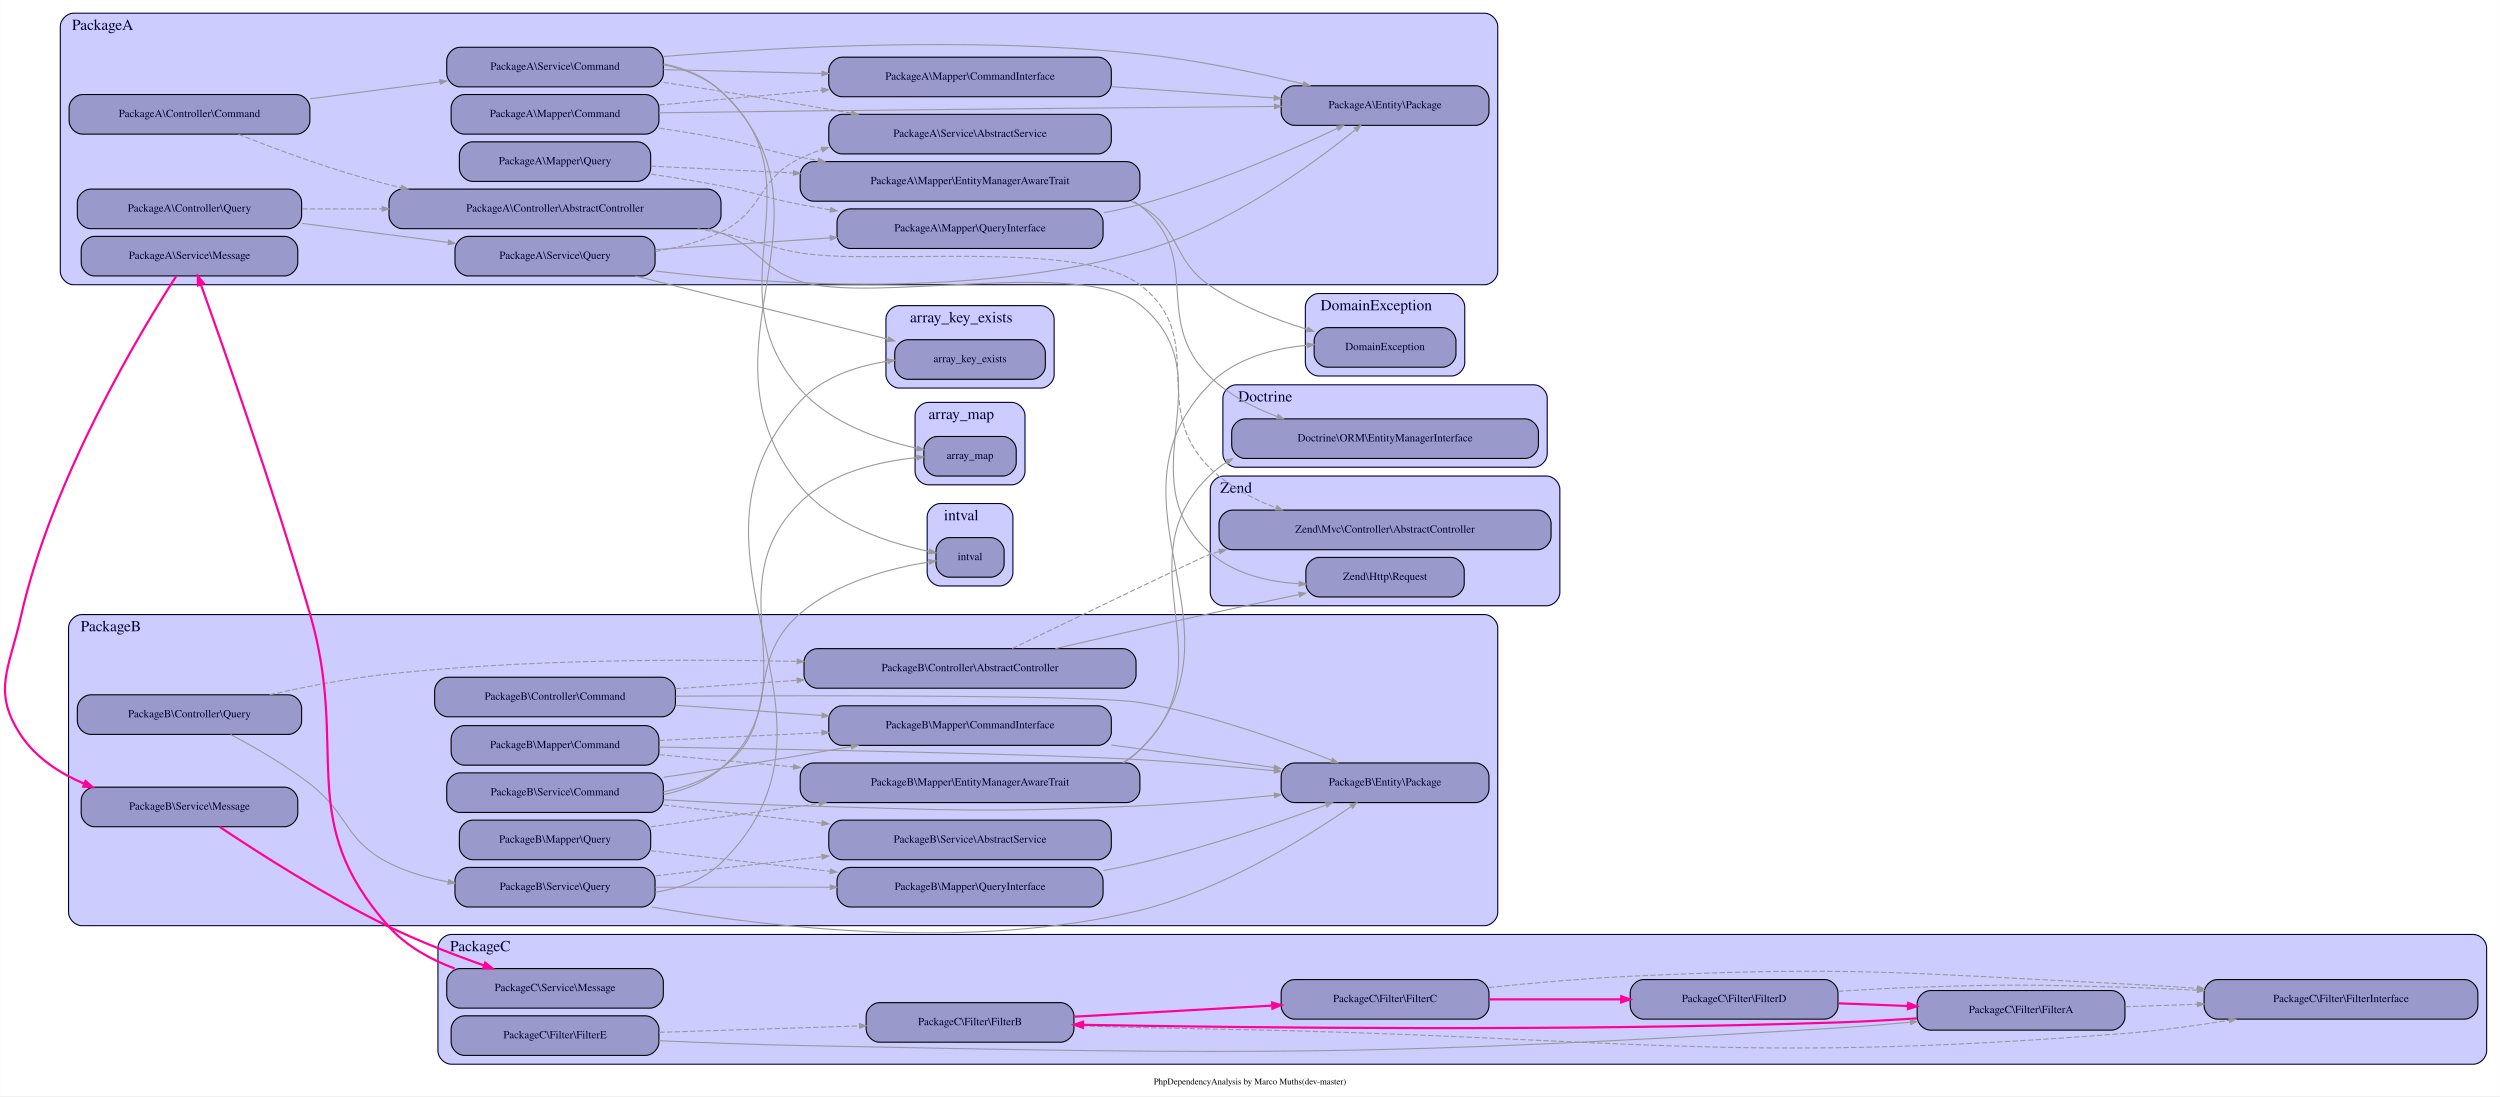
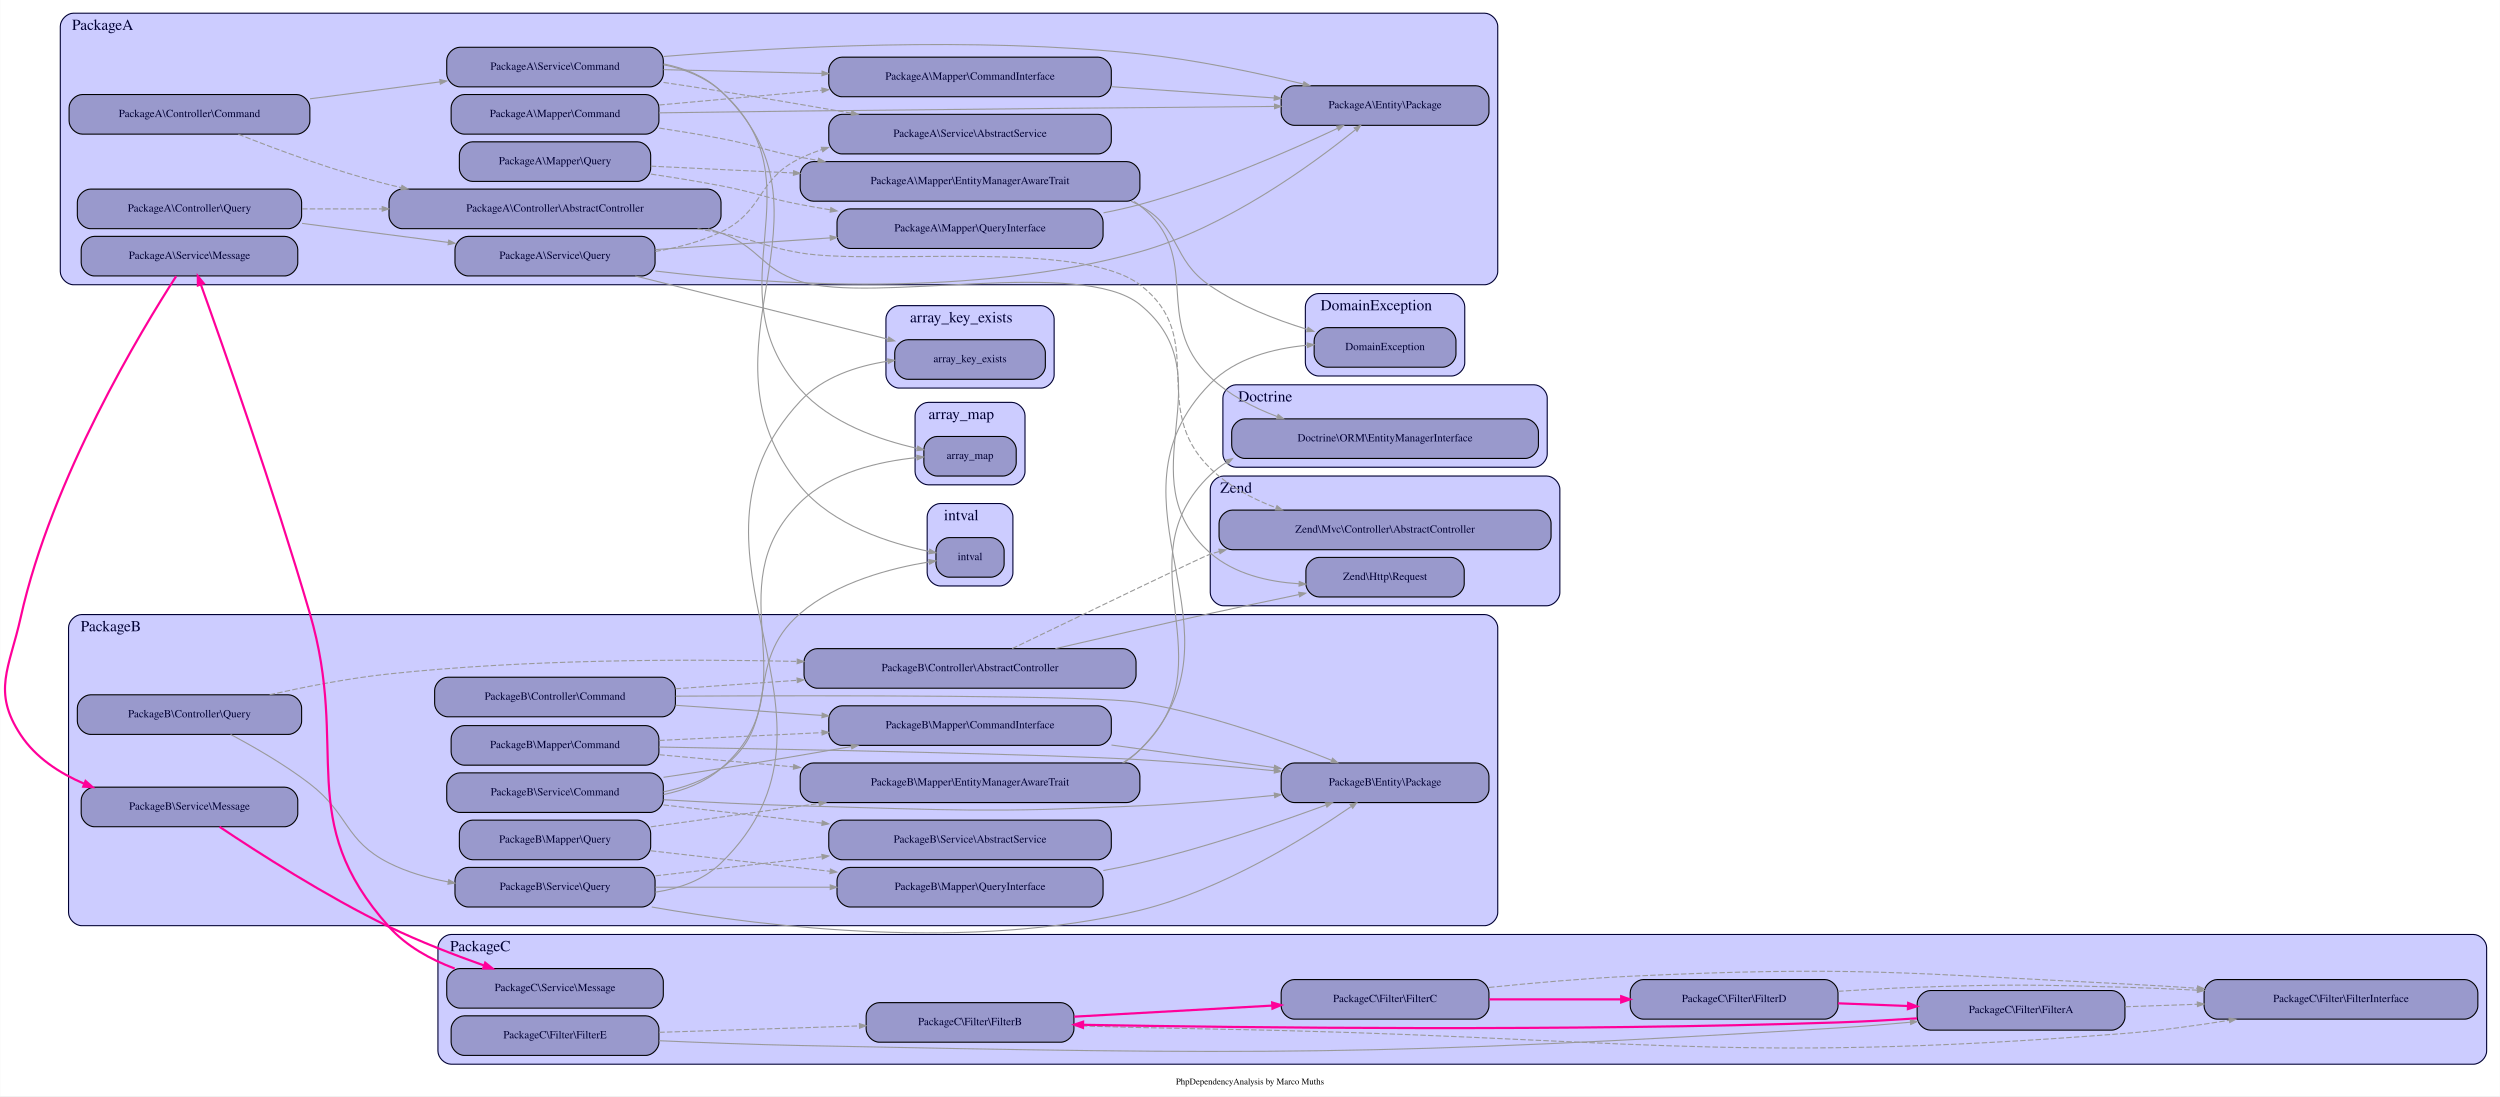
<svg xmlns="http://www.w3.org/2000/svg" width="2274pt" height="997pt" viewBox="0.00 0.00 2273.69 997.00">
  <g id="graph0" class="graph" transform="scale(1 1) rotate(0) translate(4 993)">
    <polygon fill="white" stroke="none" points="-4,4 -4,-993 2269.69,-993 2269.69,4 -4,4" />
-     <text text-anchor="middle" x="1132.84" y="-6.6" font-family="Times,serif" font-size="8.00">PhpDependencyAnalysis by Marco Muths(dev-master)</text>
+     <text text-anchor="middle" x="1132.84" y="-6.6" font-family="Times,serif" font-size="8.00">PhpDependencyAnalysis by Marco Muths</text>
    <g id="clust1" class="cluster">
      <path fill="#ccccff" stroke="#000033" d="M62.689,-734C62.689,-734 1346.19,-734 1346.19,-734 1352.19,-734 1358.19,-740 1358.19,-746 1358.19,-746 1358.19,-969 1358.19,-969 1358.19,-975 1352.19,-981 1346.19,-981 1346.19,-981 62.689,-981 62.689,-981 56.689,-981 50.689,-975 50.689,-969 50.689,-969 50.689,-746 50.689,-746 50.689,-740 56.689,-734 62.689,-734" />
      <text text-anchor="middle" x="89.189" y="-965.8" font-family="Times,serif" font-size="14.00" fill="#000033">PackageA</text>
    </g>
    <g id="clust2" class="cluster">
      <path fill="#ccccff" stroke="#000033" d="M1120.19,-568C1120.19,-568 1391.19,-568 1391.19,-568 1397.19,-568 1403.19,-574 1403.19,-580 1403.19,-580 1403.19,-631 1403.19,-631 1403.19,-637 1397.19,-643 1391.19,-643 1391.19,-643 1120.19,-643 1120.19,-643 1114.19,-643 1108.19,-637 1108.19,-631 1108.19,-631 1108.19,-580 1108.19,-580 1108.19,-574 1114.19,-568 1120.19,-568" />
      <text text-anchor="middle" x="1146.69" y="-627.8" font-family="Times,serif" font-size="14.00" fill="#000033">Doctrine</text>
    </g>
    <g id="clust3" class="cluster">
      <path fill="#ccccff" stroke="#000033" d="M1195.19,-651C1195.19,-651 1316.19,-651 1316.19,-651 1322.19,-651 1328.19,-657 1328.19,-663 1328.19,-663 1328.19,-714 1328.19,-714 1328.19,-720 1322.19,-726 1316.19,-726 1316.19,-726 1195.19,-726 1195.19,-726 1189.19,-726 1183.19,-720 1183.19,-714 1183.19,-714 1183.19,-663 1183.19,-663 1183.19,-657 1189.19,-651 1195.19,-651" />
      <text text-anchor="middle" x="1247.69" y="-710.8" font-family="Times,serif" font-size="14.00" fill="#000033">DomainException</text>
    </g>
    <g id="clust4" class="cluster">
      <path fill="#ccccff" stroke="#000033" d="M1108.69,-442C1108.69,-442 1402.69,-442 1402.69,-442 1408.69,-442 1414.69,-448 1414.69,-454 1414.69,-454 1414.69,-548 1414.69,-548 1414.69,-554 1408.69,-560 1402.69,-560 1402.69,-560 1108.69,-560 1108.69,-560 1102.69,-560 1096.69,-554 1096.69,-548 1096.69,-548 1096.69,-454 1096.69,-454 1096.69,-448 1102.69,-442 1108.69,-442" />
      <text text-anchor="middle" x="1120.19" y="-544.8" font-family="Times,serif" font-size="14.00" fill="#000033">Zend</text>
    </g>
    <g id="clust5" class="cluster">
      <path fill="#ccccff" stroke="#000033" d="M840.189,-552C840.189,-552 916.189,-552 916.189,-552 922.189,-552 928.189,-558 928.189,-564 928.189,-564 928.189,-615 928.189,-615 928.189,-621 922.189,-627 916.189,-627 916.189,-627 840.189,-627 840.189,-627 834.189,-627 828.189,-621 828.189,-615 828.189,-615 828.189,-564 828.189,-564 828.189,-558 834.189,-552 840.189,-552" />
      <text text-anchor="middle" x="870.189" y="-611.8" font-family="Times,serif" font-size="14.00" fill="#000033">array_map</text>
    </g>
    <g id="clust6" class="cluster">
      <path fill="#ccccff" stroke="#000033" d="M851.189,-460C851.189,-460 905.189,-460 905.189,-460 911.189,-460 917.189,-466 917.189,-472 917.189,-472 917.189,-523 917.189,-523 917.189,-529 911.189,-535 905.189,-535 905.189,-535 851.189,-535 851.189,-535 845.189,-535 839.189,-529 839.189,-523 839.189,-523 839.189,-472 839.189,-472 839.189,-466 845.189,-460 851.189,-460" />
      <text text-anchor="middle" x="870.189" y="-519.8" font-family="Times,serif" font-size="14.00" fill="#000033">intval</text>
    </g>
    <g id="clust7" class="cluster">
      <path fill="#ccccff" stroke="#000033" d="M813.689,-640C813.689,-640 942.689,-640 942.689,-640 948.689,-640 954.689,-646 954.689,-652 954.689,-652 954.689,-703 954.689,-703 954.689,-709 948.689,-715 942.689,-715 942.689,-715 813.689,-715 813.689,-715 807.689,-715 801.689,-709 801.689,-703 801.689,-703 801.689,-652 801.689,-652 801.689,-646 807.689,-640 813.689,-640" />
      <text text-anchor="middle" x="870.189" y="-699.8" font-family="Times,serif" font-size="14.00" fill="#000033">array_key_exists</text>
    </g>
    <g id="clust8" class="cluster">
      <path fill="#ccccff" stroke="#000033" d="M70.189,-151C70.189,-151 1346.19,-151 1346.19,-151 1352.19,-151 1358.19,-157 1358.19,-163 1358.19,-163 1358.19,-422 1358.19,-422 1358.19,-428 1352.19,-434 1346.19,-434 1346.19,-434 70.189,-434 70.189,-434 64.189,-434 58.189,-428 58.189,-422 58.189,-422 58.189,-163 58.189,-163 58.189,-157 64.189,-151 70.189,-151" />
      <text text-anchor="middle" x="96.689" y="-418.8" font-family="Times,serif" font-size="14.00" fill="#000033">PackageB</text>
    </g>
    <g id="clust9" class="cluster">
      <path fill="#ccccff" stroke="#000033" d="M406.189,-25C406.189,-25 2245.69,-25 2245.69,-25 2251.69,-25 2257.69,-31 2257.69,-37 2257.69,-37 2257.69,-131 2257.69,-131 2257.69,-137 2251.69,-143 2245.69,-143 2245.69,-143 406.189,-143 406.189,-143 400.189,-143 394.189,-137 394.189,-131 394.189,-131 394.189,-37 394.189,-37 394.189,-31 400.189,-25 406.189,-25" />
      <text text-anchor="middle" x="432.689" y="-127.8" font-family="Times,serif" font-size="14.00" fill="#000033">PackageC</text>
    </g>
    <g id="node1" class="node">
      <path fill="#9999cc" stroke="black" d="M583.189,-907C583.189,-907 418.189,-907 418.189,-907 412.189,-907 406.189,-901 406.189,-895 406.189,-895 406.189,-883 406.189,-883 406.189,-877 412.189,-871 418.189,-871 418.189,-871 583.189,-871 583.189,-871 589.189,-871 595.189,-877 595.189,-883 595.189,-883 595.189,-895 595.189,-895 595.189,-901 589.189,-907 583.189,-907" />
      <text text-anchor="middle" x="500.689" y="-886.5" font-family="Times,serif" font-size="10.00" fill="#000033">PackageA\Mapper\Command</text>
    </g>
    <g id="node2" class="node">
      <path fill="#9999cc" stroke="black" d="M994.689,-941C994.689,-941 761.689,-941 761.689,-941 755.689,-941 749.689,-935 749.689,-929 749.689,-929 749.689,-917 749.689,-917 749.689,-911 755.689,-905 761.689,-905 761.689,-905 994.689,-905 994.689,-905 1000.69,-905 1006.69,-911 1006.69,-917 1006.69,-917 1006.69,-929 1006.69,-929 1006.69,-935 1000.69,-941 994.689,-941" />
      <text text-anchor="middle" x="878.189" y="-920.5" font-family="Times,serif" font-size="10.00" fill="#000033">PackageA\Mapper\CommandInterface</text>
    </g>
    <g id="edge1" class="edge">
      <path fill="none" stroke="#999999" stroke-dasharray="5,2" d="M595.475,-897.492C640.159,-901.538 694.411,-906.45 743.33,-910.88" />
      <polygon fill="#999999" stroke="#999999" points="743.411,-912.995 749.576,-911.445 743.79,-908.813 743.411,-912.995" />
    </g>
    <g id="node3" class="node">
      <path fill="#9999cc" stroke="black" d="M1020.69,-846C1020.69,-846 735.689,-846 735.689,-846 729.689,-846 723.689,-840 723.689,-834 723.689,-834 723.689,-822 723.689,-822 723.689,-816 729.689,-810 735.689,-810 735.689,-810 1020.69,-810 1020.69,-810 1026.69,-810 1032.69,-816 1032.69,-822 1032.69,-822 1032.69,-834 1032.69,-834 1032.69,-840 1026.69,-846 1020.69,-846" />
      <text text-anchor="middle" x="878.189" y="-825.5" font-family="Times,serif" font-size="10.00" fill="#000033">PackageA\Mapper\EntityManagerAwareTrait</text>
    </g>
    <g id="edge2" class="edge">
      <path fill="none" stroke="#999999" stroke-dasharray="5,2" d="M595.517,-876.51C614.177,-873.668 633.592,-870.457 651.689,-867 683.985,-860.831 691.383,-856.116 723.689,-850 729.031,-848.989 734.486,-848 740.002,-847.037" />
      <polygon fill="#999999" stroke="#999999" points="740.452,-849.09 746.009,-846.001 739.739,-844.951 740.452,-849.09" />
    </g>
    <g id="node4" class="node">
      <path fill="#9999cc" stroke="black" d="M1338.19,-915C1338.19,-915 1173.19,-915 1173.19,-915 1167.19,-915 1161.19,-909 1161.19,-903 1161.19,-903 1161.19,-891 1161.19,-891 1161.19,-885 1167.19,-879 1173.19,-879 1173.19,-879 1338.19,-879 1338.19,-879 1344.19,-879 1350.19,-885 1350.19,-891 1350.19,-891 1350.19,-903 1350.19,-903 1350.19,-909 1344.19,-915 1338.19,-915" />
      <text text-anchor="middle" x="1255.69" y="-894.5" font-family="Times,serif" font-size="10.00" fill="#000033">PackageA\Entity\Package</text>
    </g>
    <g id="edge3" class="edge">
      <path fill="none" stroke="#999999" d="M595.394,-890.351C634.982,-890.9 681.581,-891.517 723.689,-892 873.954,-893.723 1048.14,-895.279 1154.87,-896.182" />
      <polygon fill="#999999" stroke="#999999" points="1155.15,-898.284 1161.17,-896.235 1155.18,-894.084 1155.15,-898.284" />
    </g>
    <g id="edge9" class="edge">
      <path fill="none" stroke="#999999" d="M1006.84,-914.161C1055.17,-910.815 1109.43,-907.058 1154.84,-903.914" />
      <polygon fill="#999999" stroke="#999999" points="1155.06,-906.004 1160.9,-903.494 1154.77,-901.814 1155.06,-906.004" />
    </g>
    <g id="node14" class="node">
      <path fill="#9999cc" stroke="black" d="M1383.19,-612C1383.19,-612 1128.19,-612 1128.19,-612 1122.19,-612 1116.19,-606 1116.19,-600 1116.19,-600 1116.19,-588 1116.19,-588 1116.19,-582 1122.19,-576 1128.19,-576 1128.19,-576 1383.19,-576 1383.19,-576 1389.19,-576 1395.19,-582 1395.19,-588 1395.19,-588 1395.19,-600 1395.19,-600 1395.19,-606 1389.19,-612 1383.19,-612" />
      <text text-anchor="middle" x="1255.69" y="-591.5" font-family="Times,serif" font-size="10.00" fill="#000033">Doctrine\ORM\EntityManagerInterface</text>
    </g>
    <g id="edge6" class="edge">
      <path fill="none" stroke="#999999" d="M1027.47,-809.79C1029.25,-808.586 1030.99,-807.324 1032.69,-806 1091.8,-759.939 1042.42,-701.686 1096.69,-650 1113.62,-633.878 1135.48,-622.36 1157.51,-614.144" />
      <polygon fill="#999999" stroke="#999999" points="1158.48,-616.026 1163.41,-612.02 1157.06,-612.074 1158.48,-616.026" />
    </g>
    <g id="node15" class="node">
      <path fill="#9999cc" stroke="black" d="M1308.19,-695C1308.19,-695 1203.19,-695 1203.19,-695 1197.19,-695 1191.19,-689 1191.19,-683 1191.19,-683 1191.19,-671 1191.19,-671 1191.19,-665 1197.19,-659 1203.19,-659 1203.19,-659 1308.19,-659 1308.19,-659 1314.19,-659 1320.19,-665 1320.19,-671 1320.19,-671 1320.19,-683 1320.19,-683 1320.19,-689 1314.19,-695 1308.19,-695" />
      <text text-anchor="middle" x="1255.69" y="-674.5" font-family="Times,serif" font-size="10.00" fill="#000033">DomainException</text>
    </g>
    <g id="edge7" class="edge">
      <path fill="none" stroke="#999999" d="M1024.71,-809.996C1027.42,-808.742 1030.09,-807.411 1032.69,-806 1070.62,-785.44 1060.98,-757.214 1096.69,-733 1123.11,-715.085 1155.9,-702.24 1184.75,-693.411" />
      <polygon fill="#999999" stroke="#999999" points="1185.7,-695.32 1190.84,-691.587 1184.49,-691.296 1185.7,-695.32" />
    </g>
    <g id="node5" class="node">
      <path fill="#9999cc" stroke="black" d="M575.689,-864C575.689,-864 425.689,-864 425.689,-864 419.689,-864 413.689,-858 413.689,-852 413.689,-852 413.689,-840 413.689,-840 413.689,-834 419.689,-828 425.689,-828 425.689,-828 575.689,-828 575.689,-828 581.689,-828 587.689,-834 587.689,-840 587.689,-840 587.689,-852 587.689,-852 587.689,-858 581.689,-864 575.689,-864" />
      <text text-anchor="middle" x="500.689" y="-843.5" font-family="Times,serif" font-size="10.00" fill="#000033">PackageA\Mapper\Query</text>
    </g>
    <g id="edge5" class="edge">
      <path fill="none" stroke="#999999" stroke-dasharray="5,2" d="M587.837,-841.87C626.301,-840.027 672.907,-837.792 717.375,-835.661" />
      <polygon fill="#999999" stroke="#999999" points="717.741,-837.746 723.634,-835.361 717.54,-833.551 717.741,-837.746" />
    </g>
    <g id="node6" class="node">
      <path fill="#9999cc" stroke="black" d="M987.189,-803C987.189,-803 769.189,-803 769.189,-803 763.189,-803 757.189,-797 757.189,-791 757.189,-791 757.189,-779 757.189,-779 757.189,-773 763.189,-767 769.189,-767 769.189,-767 987.189,-767 987.189,-767 993.189,-767 999.189,-773 999.189,-779 999.189,-779 999.189,-791 999.189,-791 999.189,-797 993.189,-803 987.189,-803" />
      <text text-anchor="middle" x="878.189" y="-782.5" font-family="Times,serif" font-size="10.00" fill="#000033">PackageA\Mapper\QueryInterface</text>
    </g>
    <g id="edge4" class="edge">
      <path fill="none" stroke="#999999" stroke-dasharray="5,2" d="M587.967,-834.646C608.883,-831.535 631.136,-827.926 651.689,-824 683.985,-817.831 691.383,-813.116 723.689,-807 732.586,-805.316 741.794,-803.694 751.079,-802.148" />
      <polygon fill="#999999" stroke="#999999" points="751.609,-804.189 757.189,-801.143 750.927,-800.045 751.609,-804.189" />
    </g>
    <g id="edge8" class="edge">
      <path fill="none" stroke="#999999" d="M999.59,-799.399C1010.85,-801.602 1022.03,-804.122 1032.69,-807 1097.38,-824.468 1168.57,-855.595 1212.46,-876.271" />
      <polygon fill="#999999" stroke="#999999" points="1211.62,-878.195 1217.94,-878.864 1213.41,-874.399 1211.62,-878.195" />
    </g>
    <g id="node7" class="node">
      <path fill="#9999cc" stroke="black" d="M265.689,-907C265.689,-907 70.689,-907 70.689,-907 64.689,-907 58.689,-901 58.689,-895 58.689,-895 58.689,-883 58.689,-883 58.689,-877 64.689,-871 70.689,-871 70.689,-871 265.689,-871 265.689,-871 271.689,-871 277.689,-877 277.689,-883 277.689,-883 277.689,-895 277.689,-895 277.689,-901 271.689,-907 265.689,-907" />
      <text text-anchor="middle" x="168.189" y="-886.5" font-family="Times,serif" font-size="10.00" fill="#000033">PackageA\Controller\Command</text>
    </g>
    <g id="node8" class="node">
      <path fill="#9999cc" stroke="black" d="M639.689,-821C639.689,-821 361.689,-821 361.689,-821 355.689,-821 349.689,-815 349.689,-809 349.689,-809 349.689,-797 349.689,-797 349.689,-791 355.689,-785 361.689,-785 361.689,-785 639.689,-785 639.689,-785 645.689,-785 651.689,-791 651.689,-797 651.689,-797 651.689,-809 651.689,-809 651.689,-815 645.689,-821 639.689,-821" />
      <text text-anchor="middle" x="500.689" y="-800.5" font-family="Times,serif" font-size="10.00" fill="#000033">PackageA\Controller\AbstractController</text>
    </g>
    <g id="edge10" class="edge">
      <path fill="none" stroke="#999999" stroke-dasharray="5,2" d="M212.593,-870.911C248.707,-856.52 301.768,-836.889 349.689,-825 353.377,-824.085 357.127,-823.203 360.918,-822.354" />
      <polygon fill="#999999" stroke="#999999" points="361.495,-824.377 366.909,-821.046 360.599,-820.274 361.495,-824.377" />
    </g>
    <g id="node9" class="node">
      <path fill="#9999cc" stroke="black" d="M587.189,-950C587.189,-950 414.189,-950 414.189,-950 408.189,-950 402.189,-944 402.189,-938 402.189,-938 402.189,-926 402.189,-926 402.189,-920 408.189,-914 414.189,-914 414.189,-914 587.189,-914 587.189,-914 593.189,-914 599.189,-920 599.189,-926 599.189,-926 599.189,-938 599.189,-938 599.189,-944 593.189,-950 587.189,-950" />
      <text text-anchor="middle" x="500.689" y="-929.5" font-family="Times,serif" font-size="10.00" fill="#000033">PackageA\Service\Command</text>
    </g>
    <g id="edge11" class="edge">
      <path fill="none" stroke="#999999" d="M277.865,-903.139C315.904,-908.088 358.491,-913.629 396.103,-918.523" />
      <polygon fill="#999999" stroke="#999999" points="395.875,-920.611 402.096,-919.302 396.417,-916.446 395.875,-920.611" />
    </g>
    <g id="node16" class="node">
      <path fill="#9999cc" stroke="black" d="M1394.69,-529C1394.69,-529 1116.69,-529 1116.69,-529 1110.69,-529 1104.69,-523 1104.69,-517 1104.69,-517 1104.69,-505 1104.69,-505 1104.69,-499 1110.69,-493 1116.69,-493 1116.69,-493 1394.69,-493 1394.69,-493 1400.69,-493 1406.69,-499 1406.69,-505 1406.69,-505 1406.69,-517 1406.69,-517 1406.69,-523 1400.69,-529 1394.69,-529" />
      <text text-anchor="middle" x="1255.69" y="-508.5" font-family="Times,serif" font-size="10.00" fill="#000033">Zend\Mvc\Controller\AbstractController</text>
    </g>
    <g id="edge14" class="edge">
      <path fill="none" stroke="#999999" stroke-dasharray="5,2" d="M630.3,-784.993C637.548,-783.712 644.718,-782.379 651.689,-781 684.047,-774.599 691.176,-768.557 723.689,-763 791.672,-751.381 977.751,-775.695 1032.69,-734 1096.01,-685.947 1039.78,-622.488 1096.69,-567 1113.24,-550.868 1134.72,-539.356 1156.48,-531.15" />
      <polygon fill="#999999" stroke="#999999" points="1157.4,-533.051 1162.32,-529.028 1155.96,-529.104 1157.4,-533.051" />
    </g>
    <g id="node17" class="node">
      <path fill="#9999cc" stroke="black" d="M1315.69,-486C1315.69,-486 1195.69,-486 1195.69,-486 1189.69,-486 1183.69,-480 1183.69,-474 1183.69,-474 1183.69,-462 1183.69,-462 1183.69,-456 1189.69,-450 1195.69,-450 1195.69,-450 1315.69,-450 1315.69,-450 1321.69,-450 1327.69,-456 1327.69,-462 1327.69,-462 1327.69,-474 1327.69,-474 1327.69,-480 1321.69,-486 1315.69,-486" />
      <text text-anchor="middle" x="1255.69" y="-465.5" font-family="Times,serif" font-size="10.00" fill="#000033">Zend\Http\Request</text>
    </g>
    <g id="edge15" class="edge">
      <path fill="none" stroke="#999999" d="M639.949,-784.907C643.931,-783.688 647.853,-782.388 651.689,-781 686.955,-768.243 687.954,-748.376 723.689,-737 789.271,-716.122 979.231,-759.349 1032.69,-716 1113.77,-650.248 1017.97,-558.568 1096.69,-490 1118.62,-470.894 1149.15,-463.763 1177.54,-461.996" />
      <polygon fill="#999999" stroke="#999999" points="1177.67,-464.092 1183.56,-461.698 1177.46,-459.897 1177.67,-464.092" />
    </g>
    <g id="edge17" class="edge">
      <path fill="none" stroke="#999999" d="M599.367,-929.659C643.337,-928.605 695.946,-927.344 743.496,-926.204" />
      <polygon fill="#999999" stroke="#999999" points="743.621,-928.302 749.569,-926.059 743.52,-924.103 743.621,-928.302" />
    </g>
    <g id="edge19" class="edge">
      <path fill="none" stroke="#999999" d="M599.373,-941.597C706.128,-950.365 882.056,-959.771 1032.69,-944 1082.83,-938.75 1138.32,-927.003 1181.28,-916.567" />
      <polygon fill="#999999" stroke="#999999" points="1181.93,-918.57 1187.26,-915.104 1180.93,-914.491 1181.93,-918.57" />
    </g>
    <g id="node12" class="node">
      <path fill="#9999cc" stroke="black" d="M994.689,-889C994.689,-889 761.689,-889 761.689,-889 755.689,-889 749.689,-883 749.689,-877 749.689,-877 749.689,-865 749.689,-865 749.689,-859 755.689,-853 761.689,-853 761.689,-853 994.689,-853 994.689,-853 1000.69,-853 1006.69,-859 1006.69,-865 1006.69,-865 1006.69,-877 1006.69,-877 1006.69,-883 1000.69,-889 994.689,-889" />
      <text text-anchor="middle" x="878.189" y="-868.5" font-family="Times,serif" font-size="10.00" fill="#000033">PackageA\Service\AbstractService</text>
    </g>
    <g id="edge16" class="edge">
      <path fill="none" stroke="#999999" stroke-dasharray="5,2" d="M599.377,-918.042C616.81,-915.446 634.795,-912.699 651.689,-910 690.419,-903.812 732.812,-896.597 770.283,-890.067" />
      <polygon fill="#999999" stroke="#999999" points="770.703,-892.125 776.253,-889.025 769.981,-887.988 770.703,-892.125" />
    </g>
    <g id="node18" class="node">
      <path fill="#9999cc" stroke="black" d="M908.189,-596C908.189,-596 848.189,-596 848.189,-596 842.189,-596 836.189,-590 836.189,-584 836.189,-584 836.189,-572 836.189,-572 836.189,-566 842.189,-560 848.189,-560 848.189,-560 908.189,-560 908.189,-560 914.189,-560 920.189,-566 920.189,-572 920.189,-572 920.189,-584 920.189,-584 920.189,-590 914.189,-596 908.189,-596" />
      <text text-anchor="middle" x="878.189" y="-575.5" font-family="Times,serif" font-size="10.00" fill="#000033">array_map</text>
    </g>
    <g id="edge18" class="edge">
      <path fill="none" stroke="#999999" d="M599.295,-934.111C618.489,-930.273 637.154,-922.965 651.689,-910 744.69,-827.044 640.944,-732.188 723.689,-639 750.935,-608.316 795.681,-592.876 829.851,-585.225" />
      <polygon fill="#999999" stroke="#999999" points="830.675,-587.196 836.101,-583.885 829.795,-583.089 830.675,-587.196" />
    </g>
    <g id="node19" class="node">
      <path fill="#9999cc" stroke="black" d="M897.189,-504C897.189,-504 859.189,-504 859.189,-504 853.189,-504 847.189,-498 847.189,-492 847.189,-492 847.189,-480 847.189,-480 847.189,-474 853.189,-468 859.189,-468 859.189,-468 897.189,-468 897.189,-468 903.189,-468 909.189,-474 909.189,-480 909.189,-480 909.189,-492 909.189,-492 909.189,-498 903.189,-504 897.189,-504" />
      <text text-anchor="middle" x="878.189" y="-483.5" font-family="Times,serif" font-size="10.00" fill="#000033">intval</text>
    </g>
    <g id="edge20" class="edge">
      <path fill="none" stroke="#999999" d="M599.524,-934.86C618.818,-931.003 637.466,-923.498 651.689,-910 769.728,-797.979 620.848,-677.118 723.689,-551 752.994,-515.063 805.749,-498.648 841.119,-491.396" />
      <polygon fill="#999999" stroke="#999999" points="841.591,-493.443 847.075,-490.227 840.783,-489.322 841.591,-493.443" />
    </g>
    <g id="node10" class="node">
      <path fill="#9999cc" stroke="black" d="M258.189,-821C258.189,-821 78.189,-821 78.189,-821 72.189,-821 66.189,-815 66.189,-809 66.189,-809 66.189,-797 66.189,-797 66.189,-791 72.189,-785 78.189,-785 78.189,-785 258.189,-785 258.189,-785 264.189,-785 270.189,-791 270.189,-797 270.189,-797 270.189,-809 270.189,-809 270.189,-815 264.189,-821 258.189,-821" />
      <text text-anchor="middle" x="168.189" y="-800.5" font-family="Times,serif" font-size="10.00" fill="#000033">PackageA\Controller\Query</text>
    </g>
    <g id="edge12" class="edge">
      <path fill="none" stroke="#999999" stroke-dasharray="5,2" d="M270.596,-803C293.599,-803 318.552,-803 343.242,-803" />
      <polygon fill="#999999" stroke="#999999" points="343.512,-805.1 349.512,-803 343.512,-800.9 343.512,-805.1" />
    </g>
    <g id="node11" class="node">
      <path fill="#9999cc" stroke="black" d="M579.689,-778C579.689,-778 421.689,-778 421.689,-778 415.689,-778 409.689,-772 409.689,-766 409.689,-766 409.689,-754 409.689,-754 409.689,-748 415.689,-742 421.689,-742 421.689,-742 579.689,-742 579.689,-742 585.689,-742 591.689,-748 591.689,-754 591.689,-754 591.689,-766 591.689,-766 591.689,-772 585.689,-778 579.689,-778" />
      <text text-anchor="middle" x="500.689" y="-757.5" font-family="Times,serif" font-size="10.00" fill="#000033">PackageA\Service\Query</text>
    </g>
    <g id="edge13" class="edge">
      <path fill="none" stroke="#999999" d="M270.596,-789.806C312.916,-784.3 361.838,-777.935 403.579,-772.504" />
      <polygon fill="#999999" stroke="#999999" points="404.005,-774.567 409.684,-771.71 403.463,-770.402 404.005,-774.567" />
    </g>
    <g id="edge24" class="edge">
      <path fill="none" stroke="#999999" d="M592.014,-746.484C699.32,-733.639 882.685,-721.896 1032.69,-764 1110.73,-785.904 1189.02,-842.983 1228.46,-874.785" />
      <polygon fill="#999999" stroke="#999999" points="1227.55,-876.754 1233.53,-878.91 1230.2,-873.495 1227.55,-876.754" />
    </g>
    <g id="edge22" class="edge">
      <path fill="none" stroke="#999999" d="M592.109,-766.02C639.751,-769.192 698.951,-773.133 751.038,-776.601" />
      <polygon fill="#999999" stroke="#999999" points="750.901,-778.697 757.027,-777 751.18,-774.506 750.901,-778.697" />
    </g>
    <g id="edge21" class="edge">
      <path fill="none" stroke="#999999" stroke-dasharray="5,2" d="M591.95,-764.297C612.298,-767.674 633.3,-773.173 651.689,-782 691.096,-800.916 684.251,-830.149 723.689,-849 730.046,-852.039 736.708,-854.686 743.545,-856.99" />
      <polygon fill="#999999" stroke="#999999" points="742.972,-859.012 749.327,-858.846 744.256,-855.013 742.972,-859.012" />
    </g>
    <g id="node20" class="node">
      <path fill="#9999cc" stroke="black" d="M934.689,-684C934.689,-684 821.689,-684 821.689,-684 815.689,-684 809.689,-678 809.689,-672 809.689,-672 809.689,-660 809.689,-660 809.689,-654 815.689,-648 821.689,-648 821.689,-648 934.689,-648 934.689,-648 940.689,-648 946.689,-654 946.689,-660 946.689,-660 946.689,-672 946.689,-672 946.689,-678 940.689,-684 934.689,-684" />
      <text text-anchor="middle" x="878.189" y="-663.5" font-family="Times,serif" font-size="10.00" fill="#000033">array_key_exists</text>
    </g>
    <g id="edge23" class="edge">
      <path fill="none" stroke="#999999" d="M573.645,-741.987C639.691,-725.454 737.1,-701.069 803.644,-684.411" />
      <polygon fill="#999999" stroke="#999999" points="804.272,-686.418 809.583,-682.924 803.252,-682.344 804.272,-686.418" />
    </g>
    <g id="node13" class="node">
      <path fill="#9999cc" stroke="black" d="M254.689,-778C254.689,-778 81.689,-778 81.689,-778 75.689,-778 69.689,-772 69.689,-766 69.689,-766 69.689,-754 69.689,-754 69.689,-748 75.689,-742 81.689,-742 81.689,-742 254.689,-742 254.689,-742 260.689,-742 266.689,-748 266.689,-754 266.689,-754 266.689,-766 266.689,-766 266.689,-772 260.689,-778 254.689,-778" />
      <text text-anchor="middle" x="168.189" y="-757.5" font-family="Times,serif" font-size="10.00" fill="#000033">PackageA\Service\Message</text>
    </g>
    <g id="node21" class="node">
      <path fill="#9999cc" stroke="black" d="M254.689,-277C254.689,-277 81.689,-277 81.689,-277 75.689,-277 69.689,-271 69.689,-265 69.689,-265 69.689,-253 69.689,-253 69.689,-247 75.689,-241 81.689,-241 81.689,-241 254.689,-241 254.689,-241 260.689,-241 266.689,-247 266.689,-253 266.689,-253 266.689,-265 266.689,-265 266.689,-271 260.689,-277 254.689,-277" />
      <text text-anchor="middle" x="168.189" y="-256.5" font-family="Times,serif" font-size="10.00" fill="#000033">PackageB\Service\Message</text>
    </g>
    <g id="edge25" class="edge">
      <path fill="none" stroke="#ff0099" stroke-width="2" d="M156.128,-741.789C125.067,-693.661 42.807,-558.093 14.689,-431.5 4.378,-385.076 -11.521,-364.181 14.689,-324.5 28.247,-303.974 49.696,-289.858 72.31,-280.159" />
      <polygon fill="#ff0099" stroke="#ff0099" stroke-width="2" points="73.652,-282.636 80.014,-277.036 71.548,-277.446 73.652,-282.636" />
    </g>
    <g id="node34" class="node">
      <path fill="#9999cc" stroke="black" d="M587.189,-112C587.189,-112 414.189,-112 414.189,-112 408.189,-112 402.189,-106 402.189,-100 402.189,-100 402.189,-88 402.189,-88 402.189,-82 408.189,-76 414.189,-76 414.189,-76 587.189,-76 587.189,-76 593.189,-76 599.189,-82 599.189,-88 599.189,-88 599.189,-100 599.189,-100 599.189,-106 593.189,-112 587.189,-112" />
      <text text-anchor="middle" x="500.689" y="-91.5" font-family="Times,serif" font-size="10.00" fill="#000033">PackageC\Service\Message</text>
    </g>
    <g id="edge51" class="edge">
      <path fill="none" stroke="#ff0099" stroke-width="2" d="M195.528,-240.948C229.925,-217.883 292.506,-177.643 349.689,-150 377.251,-136.677 408.858,-124.453 435.93,-114.848" />
      <polygon fill="#ff0099" stroke="#ff0099" stroke-width="2" points="437.186,-117.375 443.807,-112.082 435.331,-112.091 437.186,-117.375" />
    </g>
    <g id="node22" class="node">
      <path fill="#9999cc" stroke="black" d="M583.189,-333C583.189,-333 418.189,-333 418.189,-333 412.189,-333 406.189,-327 406.189,-321 406.189,-321 406.189,-309 406.189,-309 406.189,-303 412.189,-297 418.189,-297 418.189,-297 583.189,-297 583.189,-297 589.189,-297 595.189,-303 595.189,-309 595.189,-309 595.189,-321 595.189,-321 595.189,-327 589.189,-333 583.189,-333" />
      <text text-anchor="middle" x="500.689" y="-312.5" font-family="Times,serif" font-size="10.00" fill="#000033">PackageB\Mapper\Command</text>
    </g>
    <g id="node23" class="node">
      <path fill="#9999cc" stroke="black" d="M994.689,-351C994.689,-351 761.689,-351 761.689,-351 755.689,-351 749.689,-345 749.689,-339 749.689,-339 749.689,-327 749.689,-327 749.689,-321 755.689,-315 761.689,-315 761.689,-315 994.689,-315 994.689,-315 1000.69,-315 1006.69,-321 1006.69,-327 1006.69,-327 1006.69,-339 1006.69,-339 1006.69,-345 1000.69,-351 994.689,-351" />
      <text text-anchor="middle" x="878.189" y="-330.5" font-family="Times,serif" font-size="10.00" fill="#000033">PackageB\Mapper\CommandInterface</text>
    </g>
    <g id="edge26" class="edge">
      <path fill="none" stroke="#999999" stroke-dasharray="5,2" d="M595.475,-319.496C640.159,-321.638 694.411,-324.238 743.33,-326.583" />
      <polygon fill="#999999" stroke="#999999" points="743.482,-328.693 749.576,-326.883 743.683,-324.498 743.482,-328.693" />
    </g>
    <g id="node24" class="node">
      <path fill="#9999cc" stroke="black" d="M1020.69,-299C1020.69,-299 735.689,-299 735.689,-299 729.689,-299 723.689,-293 723.689,-287 723.689,-287 723.689,-275 723.689,-275 723.689,-269 729.689,-263 735.689,-263 735.689,-263 1020.69,-263 1020.69,-263 1026.69,-263 1032.69,-269 1032.69,-275 1032.69,-275 1032.69,-287 1032.69,-287 1032.69,-293 1026.69,-299 1020.69,-299" />
      <text text-anchor="middle" x="878.189" y="-278.5" font-family="Times,serif" font-size="10.00" fill="#000033">PackageB\Mapper\EntityManagerAwareTrait</text>
    </g>
    <g id="edge27" class="edge">
      <path fill="none" stroke="#999999" stroke-dasharray="5,2" d="M595.475,-306.508C632.433,-303.162 675.935,-299.223 717.552,-295.455" />
      <polygon fill="#999999" stroke="#999999" points="717.891,-297.532 723.677,-294.9 717.512,-293.35 717.891,-297.532" />
    </g>
    <g id="node25" class="node">
      <path fill="#9999cc" stroke="black" d="M1338.19,-299C1338.19,-299 1173.19,-299 1173.19,-299 1167.19,-299 1161.19,-293 1161.19,-287 1161.19,-287 1161.19,-275 1161.19,-275 1161.19,-269 1167.19,-263 1173.19,-263 1173.19,-263 1338.19,-263 1338.19,-263 1344.19,-263 1350.19,-269 1350.19,-275 1350.19,-275 1350.19,-287 1350.19,-287 1350.19,-293 1344.19,-299 1338.19,-299" />
      <text text-anchor="middle" x="1255.69" y="-278.5" font-family="Times,serif" font-size="10.00" fill="#000033">PackageB\Entity\Package</text>
    </g>
    <g id="edge28" class="edge">
      <path fill="none" stroke="#999999" d="M595.36,-313.495C724.468,-311.285 950.475,-306.889 1032.69,-302 1072.77,-299.617 1116.8,-295.718 1155.01,-291.924" />
      <polygon fill="#999999" stroke="#999999" points="1155.33,-294.002 1161.1,-291.316 1154.92,-289.823 1155.33,-294.002" />
    </g>
    <g id="edge34" class="edge">
      <path fill="none" stroke="#999999" d="M1006.84,-315.323C1055.17,-308.63 1109.43,-301.116 1154.84,-294.828" />
      <polygon fill="#999999" stroke="#999999" points="1155.24,-296.892 1160.9,-293.988 1154.67,-292.731 1155.24,-296.892" />
    </g>
    <g id="edge31" class="edge">
      <path fill="none" stroke="#999999" d="M1016.87,-299.025C1022.53,-302.466 1027.85,-306.433 1032.69,-311 1116.09,-389.732 1013.8,-481.732 1096.69,-561 1101.25,-565.358 1106.22,-569.204 1111.51,-572.596" />
      <polygon fill="#999999" stroke="#999999" points="1110.67,-574.543 1116.9,-575.838 1112.84,-570.944 1110.67,-574.543" />
    </g>
    <g id="edge32" class="edge">
      <path fill="none" stroke="#999999" d="M1017.9,-299.105C1023.21,-302.539 1028.18,-306.481 1032.69,-311 1139.09,-417.734 990.979,-536.583 1096.69,-644 1119.45,-667.125 1153.94,-676.083 1184.89,-678.958" />
      <polygon fill="#999999" stroke="#999999" points="1184.88,-681.064 1191.03,-679.454 1185.22,-676.877 1184.88,-681.064" />
    </g>
    <g id="node26" class="node">
      <path fill="#9999cc" stroke="black" d="M575.689,-247C575.689,-247 425.689,-247 425.689,-247 419.689,-247 413.689,-241 413.689,-235 413.689,-235 413.689,-223 413.689,-223 413.689,-217 419.689,-211 425.689,-211 425.689,-211 575.689,-211 575.689,-211 581.689,-211 587.689,-217 587.689,-223 587.689,-223 587.689,-235 587.689,-235 587.689,-241 581.689,-247 575.689,-247" />
      <text text-anchor="middle" x="500.689" y="-226.5" font-family="Times,serif" font-size="10.00" fill="#000033">PackageB\Mapper\Query</text>
    </g>
    <g id="edge30" class="edge">
      <path fill="none" stroke="#999999" stroke-dasharray="5,2" d="M587.837,-240.93C633.091,-247.197 689.615,-255.024 740.667,-262.094" />
      <polygon fill="#999999" stroke="#999999" points="740.634,-264.209 746.865,-262.952 741.21,-260.049 740.634,-264.209" />
    </g>
    <g id="node27" class="node">
      <path fill="#9999cc" stroke="black" d="M987.189,-204C987.189,-204 769.189,-204 769.189,-204 763.189,-204 757.189,-198 757.189,-192 757.189,-192 757.189,-180 757.189,-180 757.189,-174 763.189,-168 769.189,-168 769.189,-168 987.189,-168 987.189,-168 993.189,-168 999.189,-174 999.189,-180 999.189,-180 999.189,-192 999.189,-192 999.189,-198 993.189,-204 987.189,-204" />
      <text text-anchor="middle" x="878.189" y="-183.5" font-family="Times,serif" font-size="10.00" fill="#000033">PackageB\Mapper\QueryInterface</text>
    </g>
    <g id="edge29" class="edge">
      <path fill="none" stroke="#999999" stroke-dasharray="5,2" d="M587.837,-219.135C636.102,-213.608 697.186,-206.613 750.78,-200.476" />
      <polygon fill="#999999" stroke="#999999" points="751.219,-202.539 756.941,-199.77 750.741,-198.366 751.219,-202.539" />
    </g>
    <g id="edge33" class="edge">
      <path fill="none" stroke="#999999" d="M999.397,-201.163C1010.7,-203.209 1021.94,-205.483 1032.69,-208 1091.67,-221.81 1157.36,-244.341 1201.87,-260.723" />
      <polygon fill="#999999" stroke="#999999" points="1201.38,-262.781 1207.74,-262.891 1202.84,-258.841 1201.38,-262.781" />
    </g>
    <g id="node28" class="node">
      <path fill="#9999cc" stroke="black" d="M598.189,-377C598.189,-377 403.189,-377 403.189,-377 397.189,-377 391.189,-371 391.189,-365 391.189,-365 391.189,-353 391.189,-353 391.189,-347 397.189,-341 403.189,-341 403.189,-341 598.189,-341 598.189,-341 604.189,-341 610.189,-347 610.189,-353 610.189,-353 610.189,-365 610.189,-365 610.189,-371 604.189,-377 598.189,-377" />
      <text text-anchor="middle" x="500.689" y="-356.5" font-family="Times,serif" font-size="10.00" fill="#000033">PackageB\Controller\Command</text>
    </g>
    <g id="edge36" class="edge">
      <path fill="none" stroke="#999999" d="M610.299,-351.48C651.88,-348.601 699.8,-345.283 743.46,-342.26" />
      <polygon fill="#999999" stroke="#999999" points="743.751,-344.345 749.591,-341.835 743.461,-340.155 743.751,-344.345" />
    </g>
    <g id="edge37" class="edge">
      <path fill="none" stroke="#999999" d="M610.379,-359.762C753.67,-360.49 992.41,-360.647 1032.69,-354 1094.56,-343.79 1162.64,-319.299 1206.89,-301.493" />
      <polygon fill="#999999" stroke="#999999" points="1207.93,-303.337 1212.7,-299.137 1206.35,-299.445 1207.93,-303.337" />
    </g>
    <g id="node29" class="node">
      <path fill="#9999cc" stroke="black" d="M1017.19,-403C1017.19,-403 739.189,-403 739.189,-403 733.189,-403 727.189,-397 727.189,-391 727.189,-391 727.189,-379 727.189,-379 727.189,-373 733.189,-367 739.189,-367 739.189,-367 1017.19,-367 1017.19,-367 1023.19,-367 1029.19,-373 1029.19,-379 1029.19,-379 1029.19,-391 1029.19,-391 1029.19,-397 1023.19,-403 1017.19,-403" />
      <text text-anchor="middle" x="878.189" y="-382.5" font-family="Times,serif" font-size="10.00" fill="#000033">PackageB\Controller\AbstractController</text>
    </g>
    <g id="edge35" class="edge">
      <path fill="none" stroke="#999999" stroke-dasharray="5,2" d="M610.299,-366.52C644.698,-368.902 683.435,-371.584 720.51,-374.151" />
      <polygon fill="#999999" stroke="#999999" points="720.796,-376.276 726.927,-374.596 721.086,-372.086 720.796,-376.276" />
    </g>
    <g id="edge40" class="edge">
      <path fill="none" stroke="#999999" stroke-dasharray="5,2" d="M916.564,-403.05C977.5,-432.454 1091.99,-487.587 1096.69,-489 1099.44,-489.829 1102.24,-490.627 1105.06,-491.395" />
      <polygon fill="#999999" stroke="#999999" points="1104.55,-493.433 1110.89,-492.93 1105.62,-489.371 1104.55,-493.433" />
    </g>
    <g id="edge41" class="edge">
      <path fill="none" stroke="#999999" d="M955.857,-403.02C997.476,-412.702 1049.86,-424.727 1096.69,-435 1122.92,-440.753 1151.65,-446.822 1177.33,-452.166" />
      <polygon fill="#999999" stroke="#999999" points="1177.14,-454.272 1183.44,-453.436 1178,-450.159 1177.14,-454.272" />
    </g>
    <g id="node30" class="node">
      <path fill="#9999cc" stroke="black" d="M258.189,-361C258.189,-361 78.189,-361 78.189,-361 72.189,-361 66.189,-355 66.189,-349 66.189,-349 66.189,-337 66.189,-337 66.189,-331 72.189,-325 78.189,-325 78.189,-325 258.189,-325 258.189,-325 264.189,-325 270.189,-331 270.189,-337 270.189,-337 270.189,-349 270.189,-349 270.189,-355 264.189,-361 258.189,-361" />
      <text text-anchor="middle" x="168.189" y="-340.5" font-family="Times,serif" font-size="10.00" fill="#000033">PackageB\Controller\Query</text>
    </g>
    <g id="edge38" class="edge">
      <path fill="none" stroke="#999999" stroke-dasharray="5,2" d="M241.149,-361.065C274.015,-368.457 313.586,-376.165 349.689,-380 473.918,-393.197 615.526,-393.749 720.722,-391.386" />
      <polygon fill="#999999" stroke="#999999" points="721.015,-393.48 726.965,-391.241 720.918,-389.281 721.015,-393.48" />
    </g>
    <g id="node31" class="node">
      <path fill="#9999cc" stroke="black" d="M579.689,-204C579.689,-204 421.689,-204 421.689,-204 415.689,-204 409.689,-198 409.689,-192 409.689,-192 409.689,-180 409.689,-180 409.689,-174 415.689,-168 421.689,-168 421.689,-168 579.689,-168 579.689,-168 585.689,-168 591.689,-174 591.689,-180 591.689,-180 591.689,-192 591.689,-192 591.689,-198 585.689,-204 579.689,-204" />
      <text text-anchor="middle" x="500.689" y="-183.5" font-family="Times,serif" font-size="10.00" fill="#000033">PackageB\Service\Query</text>
    </g>
    <g id="edge39" class="edge">
      <path fill="none" stroke="#999999" d="M205.606,-324.919C227.404,-313.365 255.159,-297.332 277.689,-280 313.558,-252.406 309.25,-228.314 349.689,-208 366.171,-199.72 384.87,-194.325 403.337,-190.856" />
      <polygon fill="#999999" stroke="#999999" points="404.044,-192.863 409.587,-189.752 403.313,-188.728 404.044,-192.863" />
    </g>
    <g id="edge49" class="edge">
      <path fill="none" stroke="#999999" d="M592.022,-181.475C614.023,-184.788 635.774,-192.465 651.689,-208 787.215,-340.292 594.74,-489.29 723.689,-628 744.02,-649.869 774.783,-660.015 803.443,-664.452" />
      <polygon fill="#999999" stroke="#999999" points="803.287,-666.55 809.523,-665.314 803.877,-662.392 803.287,-666.55" />
    </g>
    <g id="edge50" class="edge">
      <path fill="none" stroke="#999999" d="M588.696,-167.986C695.107,-149.262 879.923,-127.494 1032.69,-165 1106.85,-183.209 1183.74,-231.024 1224.71,-259.257" />
      <polygon fill="#999999" stroke="#999999" points="1223.88,-261.238 1230,-262.937 1226.27,-257.789 1223.88,-261.238" />
    </g>
    <g id="edge48" class="edge">
      <path fill="none" stroke="#999999" d="M592.109,-186C639.655,-186 698.711,-186 750.721,-186" />
      <polygon fill="#999999" stroke="#999999" points="751.027,-188.1 757.027,-186 751.027,-183.9 751.027,-188.1" />
    </g>
    <g id="node33" class="node">
      <path fill="#9999cc" stroke="black" d="M994.689,-247C994.689,-247 761.689,-247 761.689,-247 755.689,-247 749.689,-241 749.689,-235 749.689,-235 749.689,-223 749.689,-223 749.689,-217 755.689,-211 761.689,-211 761.689,-211 994.689,-211 994.689,-211 1000.69,-211 1006.69,-217 1006.69,-223 1006.69,-223 1006.69,-235 1006.69,-235 1006.69,-241 1000.69,-247 994.689,-247" />
      <text text-anchor="middle" x="878.189" y="-226.5" font-family="Times,serif" font-size="10.00" fill="#000033">PackageB\Service\AbstractService</text>
    </g>
    <g id="edge47" class="edge">
      <path fill="none" stroke="#999999" stroke-dasharray="5,2" d="M592.109,-196.354C637.465,-201.548 693.296,-207.942 743.492,-213.69" />
      <polygon fill="#999999" stroke="#999999" points="743.385,-215.791 749.585,-214.387 743.863,-211.618 743.385,-215.791" />
    </g>
    <g id="node32" class="node">
      <path fill="#9999cc" stroke="black" d="M587.189,-290C587.189,-290 414.189,-290 414.189,-290 408.189,-290 402.189,-284 402.189,-278 402.189,-278 402.189,-266 402.189,-266 402.189,-260 408.189,-254 414.189,-254 414.189,-254 587.189,-254 587.189,-254 593.189,-254 599.189,-260 599.189,-266 599.189,-266 599.189,-278 599.189,-278 599.189,-284 593.189,-290 587.189,-290" />
      <text text-anchor="middle" x="500.689" y="-269.5" font-family="Times,serif" font-size="10.00" fill="#000033">PackageB\Service\Command</text>
    </g>
    <g id="edge44" class="edge">
      <path fill="none" stroke="#999999" d="M599.397,-270.294C618.472,-274.132 637.064,-281.337 651.689,-294 736.523,-367.453 643.469,-457.534 723.689,-536 751.766,-563.463 795.992,-573.377 829.775,-576.763" />
      <polygon fill="#999999" stroke="#999999" points="829.79,-578.873 835.955,-577.322 830.169,-574.69 829.79,-578.873" />
    </g>
    <g id="edge46" class="edge">
      <path fill="none" stroke="#999999" d="M599.292,-272.72C617.945,-276.475 636.396,-283.033 651.689,-294 708.869,-335.007 670.315,-389.149 723.689,-435 757.078,-463.682 807.125,-476.361 840.915,-481.88" />
      <polygon fill="#999999" stroke="#999999" points="840.776,-483.984 847.027,-482.83 841.421,-479.833 840.776,-483.984" />
    </g>
    <g id="edge43" class="edge">
      <path fill="none" stroke="#999999" d="M599.377,-285.958C616.81,-288.554 634.795,-291.301 651.689,-294 690.419,-300.188 732.812,-307.403 770.283,-313.933" />
      <polygon fill="#999999" stroke="#999999" points="769.981,-316.012 776.253,-314.975 770.703,-311.875 769.981,-316.012" />
    </g>
    <g id="edge45" class="edge">
      <path fill="none" stroke="#999999" d="M599.45,-265.574C638.125,-263.331 682.983,-261.099 723.689,-260 860.973,-256.292 895.509,-253.526 1032.69,-260 1072.79,-261.893 1116.83,-265.698 1155.04,-269.556" />
      <polygon fill="#999999" stroke="#999999" points="1154.94,-271.656 1161.12,-270.175 1155.37,-267.478 1154.94,-271.656" />
    </g>
    <g id="edge42" class="edge">
      <path fill="none" stroke="#999999" stroke-dasharray="5,2" d="M599.367,-260.815C643.337,-255.779 695.946,-249.755 743.496,-244.31" />
      <polygon fill="#999999" stroke="#999999" points="743.847,-246.383 749.569,-243.614 743.369,-242.211 743.847,-246.383" />
    </g>
    <g id="edge52" class="edge">
      <path fill="none" stroke="#ff0099" stroke-width="2" d="M409.42,-112.021C387.287,-120.315 365.454,-132.401 349.689,-150 262.519,-247.313 314.4,-309.618 277.689,-435 244.778,-547.402 198.311,-679.153 178.607,-734" />
      <polygon fill="#ff0099" stroke="#ff0099" stroke-width="2" points="175.865,-733.35 175.79,-741.826 181.134,-735.247 175.865,-733.35" />
    </g>
    <g id="node35" class="node">
      <path fill="#9999cc" stroke="black" d="M960.689,-81C960.689,-81 795.689,-81 795.689,-81 789.689,-81 783.689,-75 783.689,-69 783.689,-69 783.689,-57 783.689,-57 783.689,-51 789.689,-45 795.689,-45 795.689,-45 960.689,-45 960.689,-45 966.689,-45 972.689,-51 972.689,-57 972.689,-57 972.689,-69 972.689,-69 972.689,-75 966.689,-81 960.689,-81" />
      <text text-anchor="middle" x="878.189" y="-60.5" font-family="Times,serif" font-size="10.00" fill="#000033">PackageC\Filter\FilterB</text>
    </g>
    <g id="node36" class="node">
      <path fill="#9999cc" stroke="black" d="M2237.69,-102C2237.69,-102 2012.69,-102 2012.69,-102 2006.69,-102 2000.69,-96 2000.69,-90 2000.69,-90 2000.69,-78 2000.69,-78 2000.69,-72 2006.69,-66 2012.69,-66 2012.69,-66 2237.69,-66 2237.69,-66 2243.69,-66 2249.69,-72 2249.69,-78 2249.69,-78 2249.69,-90 2249.69,-90 2249.69,-96 2243.69,-102 2237.69,-102" />
      <text text-anchor="middle" x="2125.19" y="-81.5" font-family="Times,serif" font-size="10.00" fill="#000033">PackageC\Filter\FilterInterface</text>
    </g>
    <g id="edge53" class="edge">
      <path fill="none" stroke="#999999" stroke-dasharray="5,2" d="M972.855,-59.978C1011.23,-58.854 1056.09,-57.686 1096.69,-57 1466.42,-50.751 1560.05,-23.954 1928.69,-53 1959.68,-55.442 1993.19,-60.03 2023.55,-64.941" />
      <polygon fill="#999999" stroke="#999999" points="2023.32,-67.031 2029.58,-65.927 2024,-62.886 2023.32,-67.031" />
    </g>
    <g id="node37" class="node">
      <path fill="#9999cc" stroke="black" d="M1338.19,-102C1338.19,-102 1173.19,-102 1173.19,-102 1167.19,-102 1161.19,-96 1161.19,-90 1161.19,-90 1161.19,-78 1161.19,-78 1161.19,-72 1167.19,-66 1173.19,-66 1173.19,-66 1338.19,-66 1338.19,-66 1344.19,-66 1350.19,-72 1350.19,-78 1350.19,-78 1350.19,-90 1350.19,-90 1350.19,-96 1344.19,-102 1338.19,-102" />
      <text text-anchor="middle" x="1255.69" y="-81.5" font-family="Times,serif" font-size="10.00" fill="#000033">PackageC\Filter\FilterC</text>
    </g>
    <g id="edge54" class="edge">
      <path fill="none" stroke="#ff0099" stroke-width="2" d="M972.975,-68.245C1027.74,-71.308 1096.87,-75.174 1152.95,-78.31" />
      <polygon fill="#ff0099" stroke="#ff0099" stroke-width="2" points="1152.98,-81.116 1161.12,-78.767 1153.29,-75.525 1152.98,-81.116" />
    </g>
    <g id="edge59" class="edge">
      <path fill="none" stroke="#999999" stroke-dasharray="5,2" d="M1350.26,-94.825C1389.82,-98.89 1436.44,-103.006 1478.69,-105 1678.49,-114.429 1728.91,-107.828 1928.69,-98 1949.97,-96.953 1972.54,-95.581 1994.48,-94.105" />
      <polygon fill="#999999" stroke="#999999" points="1994.81,-96.188 2000.66,-93.686 1994.53,-91.997 1994.81,-96.188" />
    </g>
    <g id="node38" class="node">
      <path fill="#9999cc" stroke="black" d="M1655.69,-102C1655.69,-102 1490.69,-102 1490.69,-102 1484.69,-102 1478.69,-96 1478.69,-90 1478.69,-90 1478.69,-78 1478.69,-78 1478.69,-72 1484.69,-66 1490.69,-66 1490.69,-66 1655.69,-66 1655.69,-66 1661.69,-66 1667.69,-72 1667.69,-78 1667.69,-78 1667.69,-90 1667.69,-90 1667.69,-96 1661.69,-102 1655.69,-102" />
      <text text-anchor="middle" x="1573.19" y="-81.5" font-family="Times,serif" font-size="10.00" fill="#000033">PackageC\Filter\FilterD</text>
    </g>
    <g id="edge60" class="edge">
      <path fill="none" stroke="#ff0099" stroke-width="2" d="M1350.5,-84C1388.23,-84 1431.83,-84 1470.34,-84" />
      <polygon fill="#ff0099" stroke="#ff0099" stroke-width="2" points="1470.47,-86.8 1478.47,-84 1470.47,-81.2 1470.47,-86.8" />
    </g>
    <g id="edge55" class="edge">
      <path fill="none" stroke="#999999" stroke-dasharray="5,2" d="M1667.79,-91.308C1691.25,-92.841 1716.38,-94.226 1739.69,-95 1823.64,-97.787 1844.72,-97.36 1928.69,-95 1949.97,-94.402 1972.53,-93.438 1994.48,-92.324" />
      <polygon fill="#999999" stroke="#999999" points="1994.77,-94.412 2000.65,-92.006 1994.55,-90.217 1994.77,-94.412" />
    </g>
    <g id="node39" class="node">
      <path fill="#9999cc" stroke="black" d="M1916.69,-92C1916.69,-92 1751.69,-92 1751.69,-92 1745.69,-92 1739.69,-86 1739.69,-80 1739.69,-80 1739.69,-68 1739.69,-68 1739.69,-62 1745.69,-56 1751.69,-56 1751.69,-56 1916.69,-56 1916.69,-56 1922.69,-56 1928.69,-62 1928.69,-68 1928.69,-68 1928.69,-80 1928.69,-80 1928.69,-86 1922.69,-92 1916.69,-92" />
      <text text-anchor="middle" x="1834.19" y="-71.5" font-family="Times,serif" font-size="10.00" fill="#000033">PackageC\Filter\FilterA</text>
    </g>
    <g id="edge56" class="edge">
      <path fill="none" stroke="#ff0099" stroke-width="2" d="M1667.69,-80.39C1688.29,-79.595 1710.2,-78.749 1731.12,-77.941" />
      <polygon fill="#ff0099" stroke="#ff0099" stroke-width="2" points="1731.5,-80.728 1739.39,-77.622 1731.28,-75.132 1731.5,-80.728" />
    </g>
    <g id="edge62" class="edge">
      <path fill="none" stroke="#ff0099" stroke-width="2" d="M1739.59,-66.692C1716.13,-65.159 1691,-63.774 1667.69,-63 1421.46,-54.826 1131.73,-58.145 981.364,-60.837" />
      <polygon fill="#ff0099" stroke="#ff0099" stroke-width="2" points="980.934,-58.044 972.986,-60.989 981.035,-63.644 980.934,-58.044" />
    </g>
    <g id="edge61" class="edge">
      <path fill="none" stroke="#999999" stroke-dasharray="5,2" d="M1929.02,-77.247C1949.88,-77.969 1972.36,-78.746 1994.38,-79.508" />
      <polygon fill="#999999" stroke="#999999" points="1994.51,-81.614 2000.58,-79.723 1994.66,-77.416 1994.51,-81.614" />
    </g>
    <g id="node40" class="node">
      <path fill="#9999cc" stroke="black" d="M583.189,-69C583.189,-69 418.189,-69 418.189,-69 412.189,-69 406.189,-63 406.189,-57 406.189,-57 406.189,-45 406.189,-45 406.189,-39 412.189,-33 418.189,-33 418.189,-33 583.189,-33 583.189,-33 589.189,-33 595.189,-39 595.189,-45 595.189,-45 595.189,-57 595.189,-57 595.189,-63 589.189,-69 583.189,-69" />
      <text text-anchor="middle" x="500.689" y="-48.5" font-family="Times,serif" font-size="10.00" fill="#000033">PackageC\Filter\FilterE</text>
    </g>
    <g id="edge57" class="edge">
      <path fill="none" stroke="#999999" stroke-dasharray="5,2" d="M595.475,-53.997C650.912,-55.769 721.074,-58.011 777.51,-59.815" />
      <polygon fill="#999999" stroke="#999999" points="777.559,-61.917 783.623,-60.01 777.694,-57.719 777.559,-61.917" />
    </g>
    <g id="edge58" class="edge">
      <path fill="none" stroke="#999999" d="M595.369,-46.36C634.954,-44.618 681.557,-42.854 723.689,-42 1143.22,-33.499 1248.85,-32.51 1667.69,-58 1689.02,-59.298 1711.86,-61.184 1733.55,-63.209" />
      <polygon fill="#999999" stroke="#999999" points="1733.46,-65.31 1739.63,-63.783 1733.85,-61.128 1733.46,-65.31" />
    </g>
  </g>
</svg>
